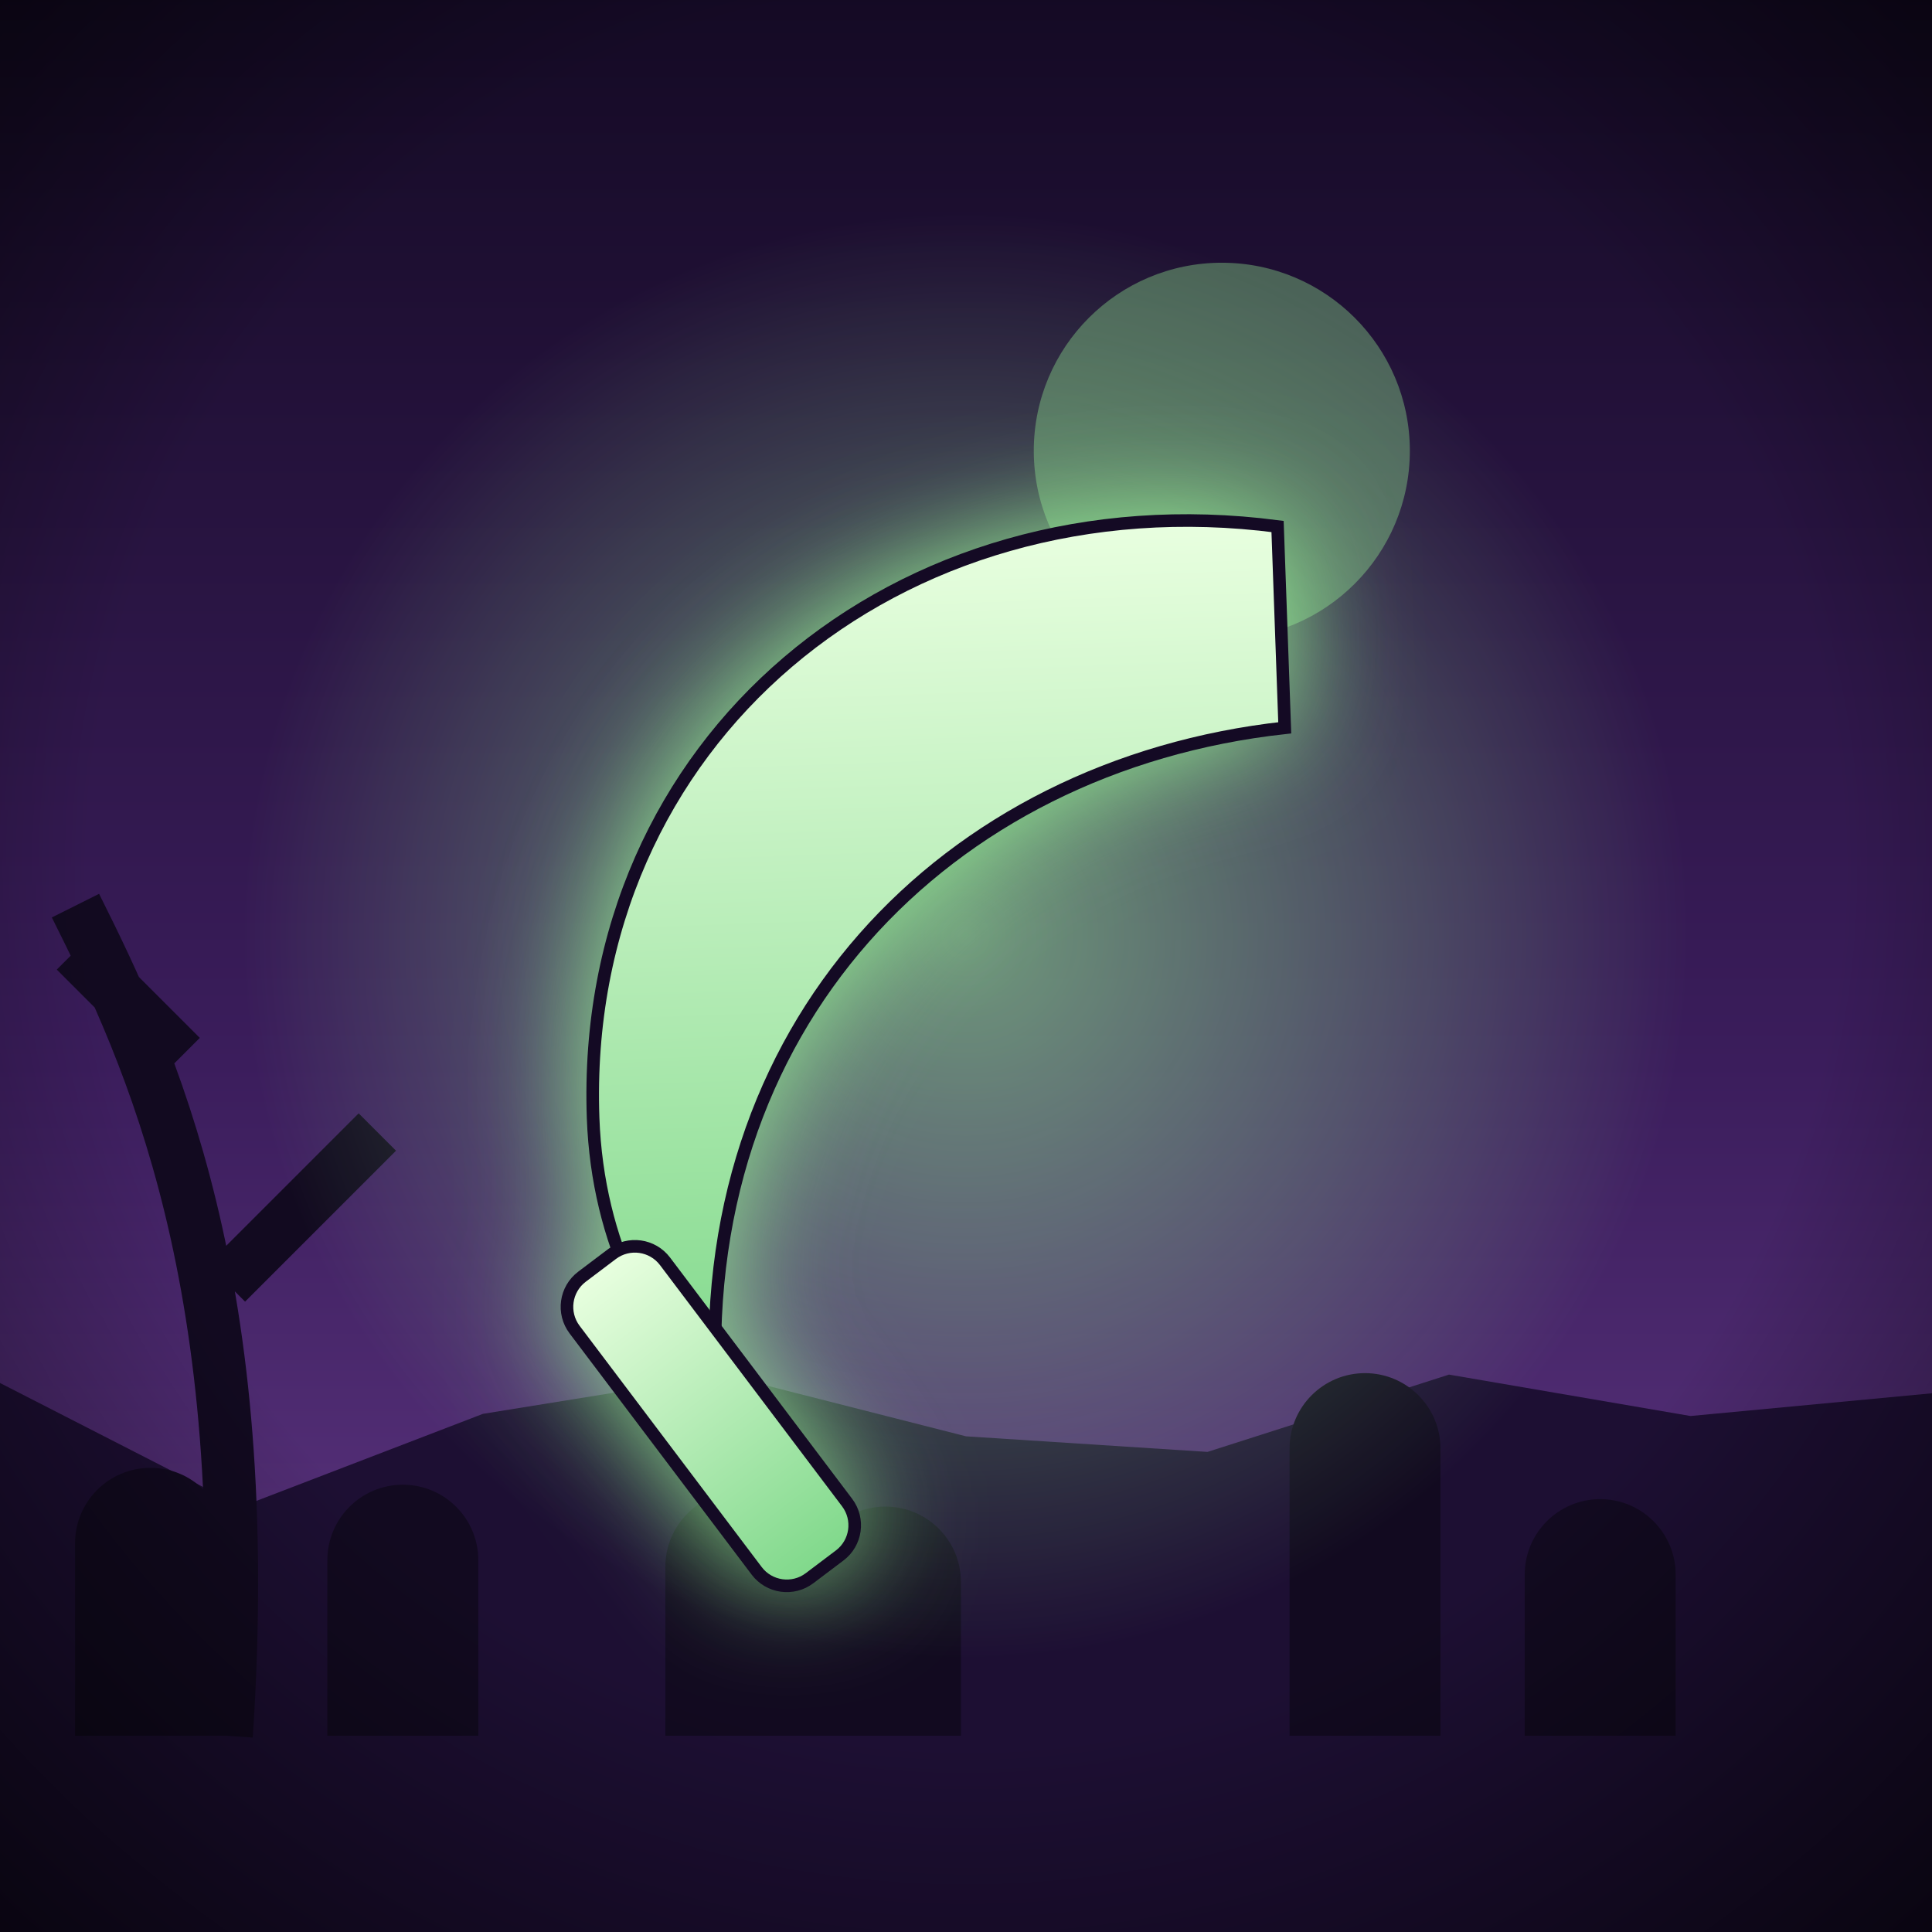
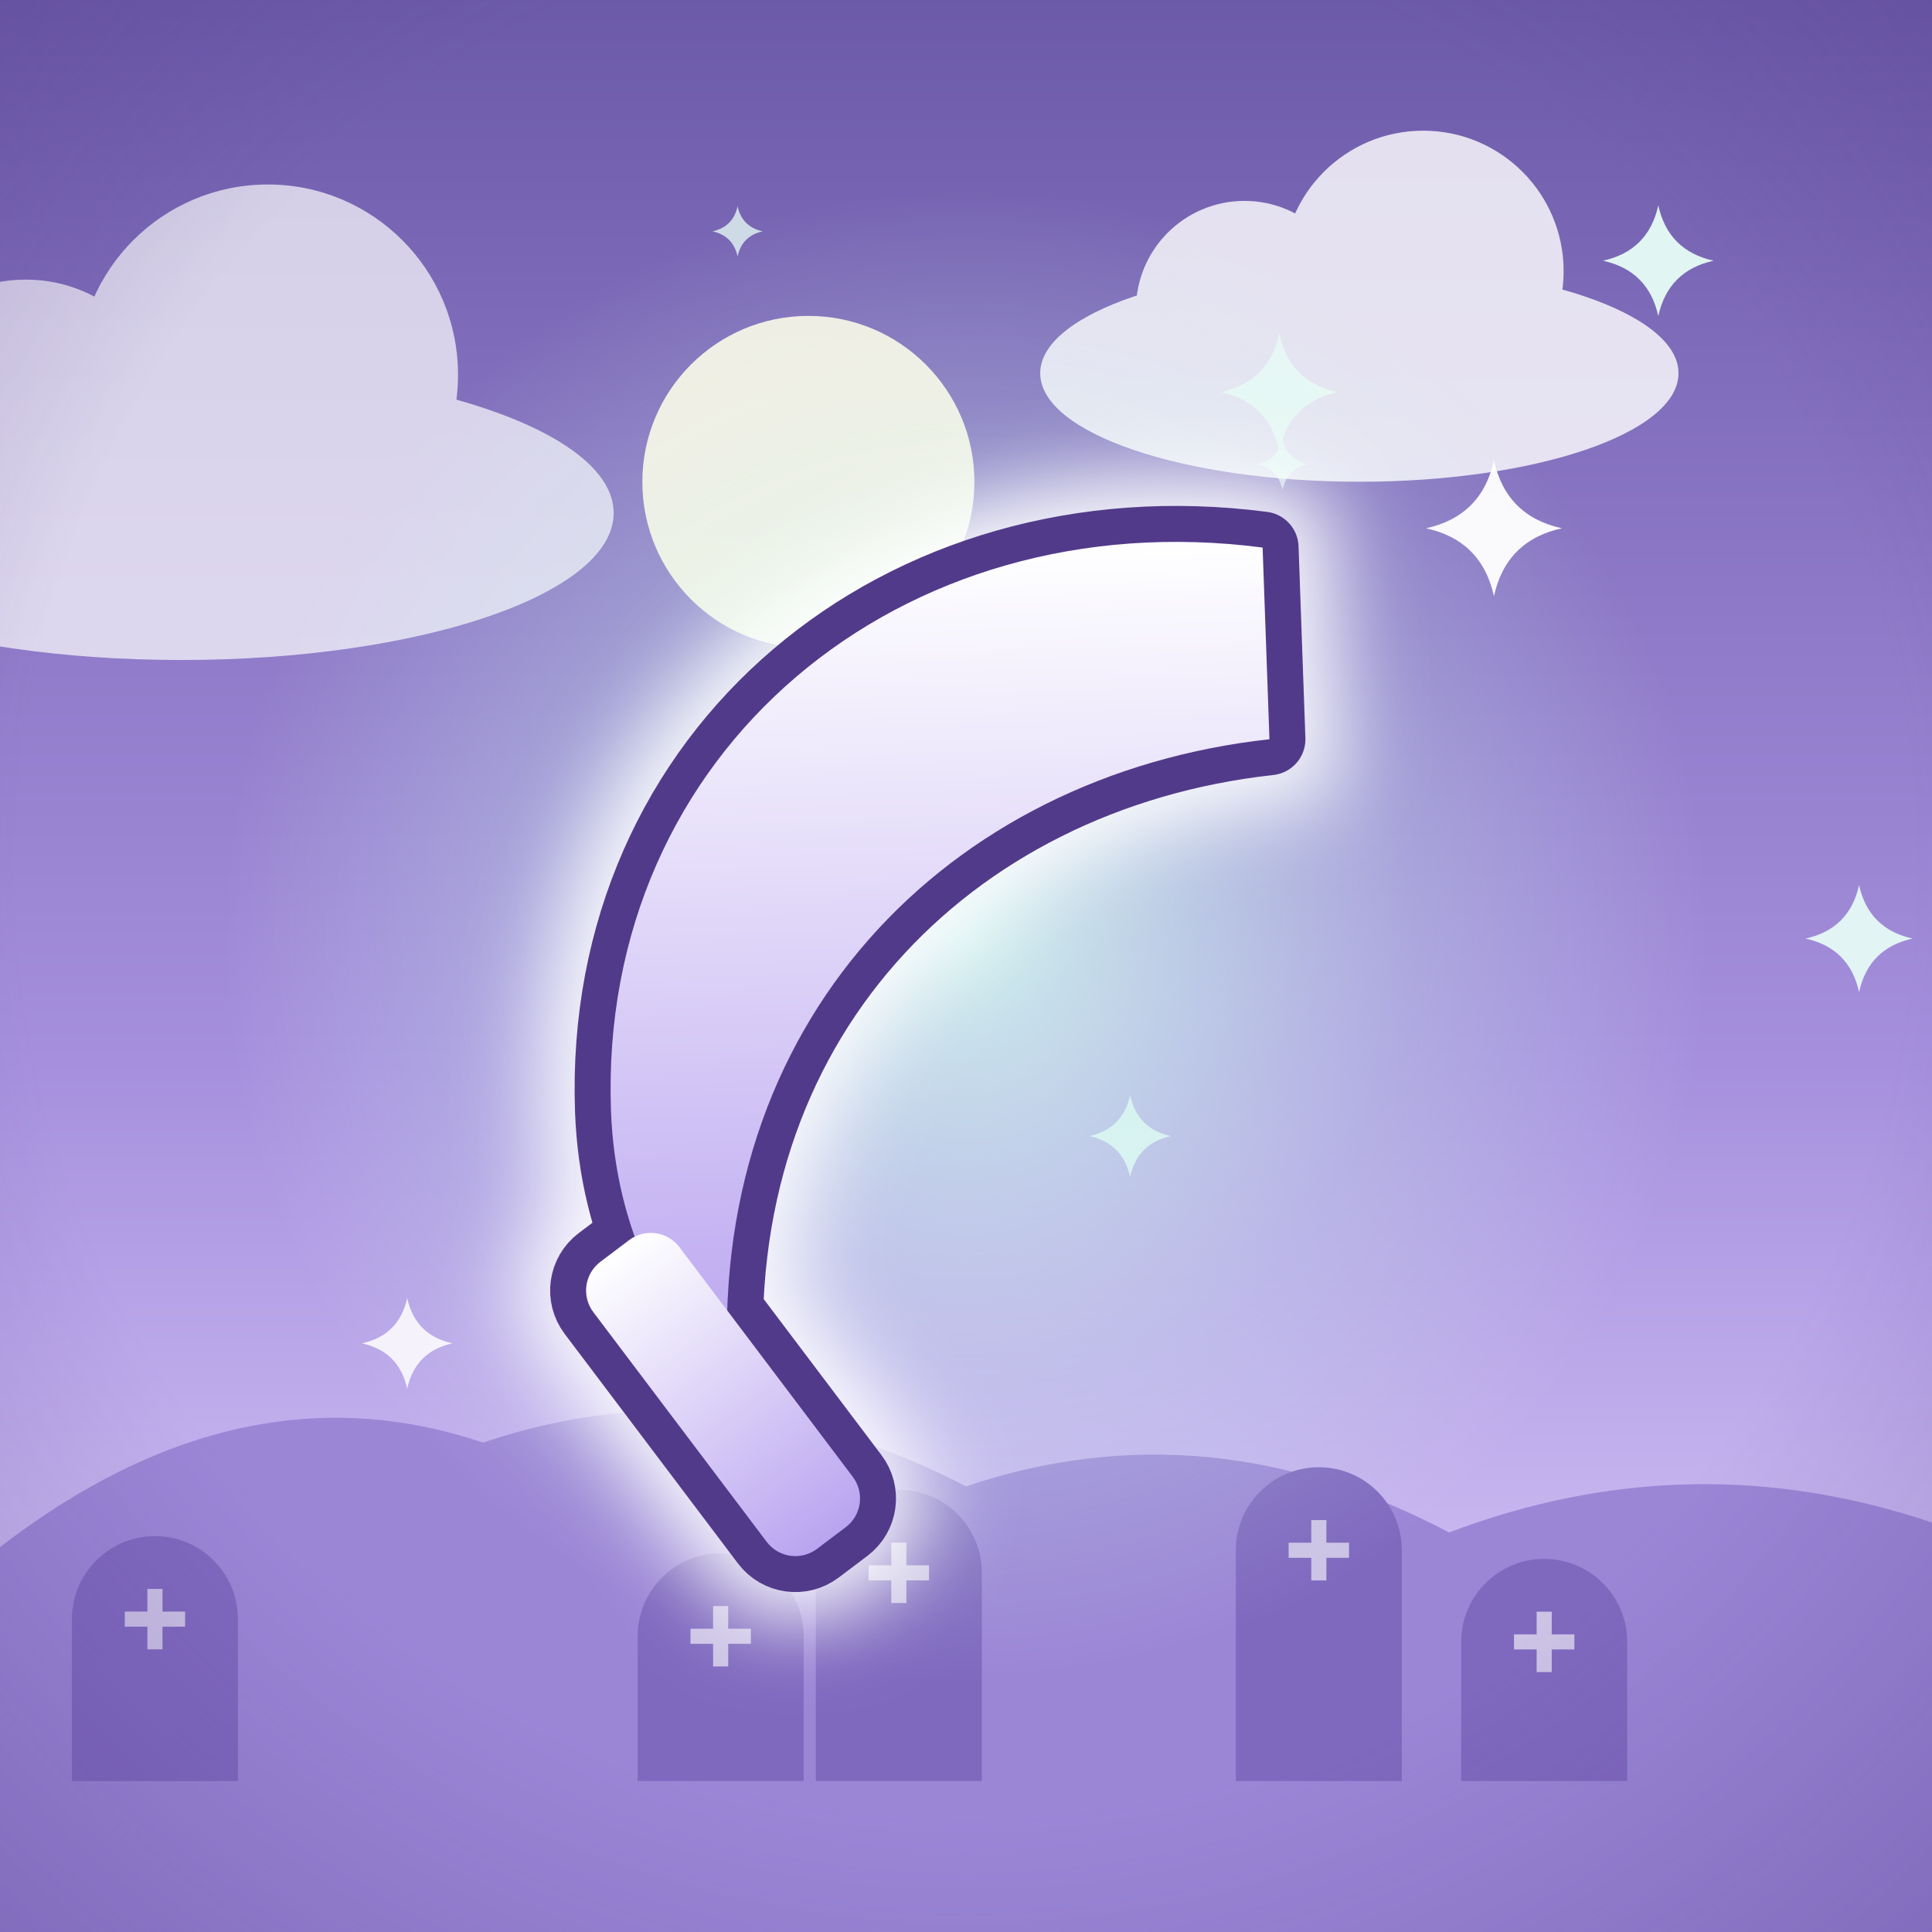
<svg xmlns="http://www.w3.org/2000/svg" viewBox="0 0 256 256" width="256" height="256">
  <defs>
    <linearGradient id="sky" x1="0" y1="0" x2="0" y2="1">
-       <stop offset="0" stop-color="#140a24" />
-       <stop offset=".55" stop-color="#3b1d5c" />
-       <stop offset="1" stop-color="#6a3f8f" />
+       <stop offset="0" stop-color="#6b5aa8" />
+       <stop offset=".55" stop-color="#a690de" />
+       <stop offset="1" stop-color="#e4d6ff" />
    </linearGradient>
    <radialGradient id="halo" cx=".5" cy=".5" r=".5">
-       <stop offset="0" stop-color="#9dff9a" stop-opacity=".55" />
-       <stop offset="1" stop-color="#9dff9a" stop-opacity="0" />
+       <stop offset="0" stop-color="#d4fff0" stop-opacity=".85" />
+       <stop offset=".6" stop-color="#d4fff0" stop-opacity=".25" />
+       <stop offset="1" stop-color="#d4fff0" stop-opacity="0" />
    </radialGradient>
    <linearGradient id="gl" x1="0" y1="0" x2="0" y2="1">
-       <stop offset="0" stop-color="#e9ffe0" />
-       <stop offset="1" stop-color="#7fd88a" />
+       <stop offset="0" stop-color="#ffffff" />
+       <stop offset="1" stop-color="#b9a4f0" />
    </linearGradient>
    <radialGradient id="vig" cx=".5" cy=".45" r=".75">
-       <stop offset=".6" stop-color="#000" stop-opacity="0" />
-       <stop offset="1" stop-color="#000" stop-opacity=".7" />
+       <stop offset=".65" stop-color="#523a8a" stop-opacity="0" />
+       <stop offset="1" stop-color="#523a8a" stop-opacity=".35" />
    </radialGradient>
    <filter id="blur" x="-30%" y="-30%" width="160%" height="160%">
-       <feGaussianBlur stdDeviation="9" />
+       <feGaussianBlur stdDeviation="7" />
    </filter>
-     <style>.k{fill:#140a24;opacity:.85}.ks{fill:none;stroke:#140a24;stroke-width:6;stroke-linecap:round;opacity:.8}.s{fill:none;stroke:url(#gl);stroke-linecap:round;stroke-linejoin:round}</style>
+     <style>.k{fill:#523a8a;opacity:.9}.ks{fill:none;stroke:#523a8a;stroke-width:6;stroke-linecap:round;opacity:.85}.s{fill:none;stroke:url(#gl);stroke-linecap:round;stroke-linejoin:round}</style>
  </defs>
  <rect width="256" height="256" fill="url(#sky)" />
-   <circle cx="161.897" cy="59.728" r="24.915" fill="#9dff9a" opacity=".35" />
-   <path d="M0 256L0 200L0 183.253L32 199.634L64 187.34L96 182.174L128 190.32L160 192.385L192 182.142L224 187.628L256 184.617L256 256z" fill="#1d0f33" />
-   <path d="M107.325 230v-20.37a10 10 0 0 1 20 0v20.37z" fill="#120a20" />
-   <path d="M43.378 230v-23.268a10 10 0 0 1 20 0v23.268z" fill="#120a20" />
-   <path d="M88.164 230v-22.384a10 10 0 0 1 20 0v22.384z" fill="#120a20" />
-   <path d="M202.032 230v-21.355a10 10 0 0 1 20 0v21.355z" fill="#120a20" />
-   <path d="M170.871 230v-38.052a10 10 0 0 1 20 0v38.052z" fill="#120a20" />
-   <path d="M9.944 230v-25.504a10 10 0 0 1 20 0v25.504z" fill="#120a20" />
-   <path d="M30 230c4-60-10-90-20-110M30 170l20-20M24 140l-14-14" stroke="#120a20" stroke-width="7" fill="none" />
-   <circle cx="127.956" cy="124" r="96" fill="url(#halo)" />
-   <g transform="translate(127.9559 128) rotate(-2.044458) scale(0.834215) translate(-128 -128)">
-     <g filter="url(#blur)" opacity=".9" fill="#9dff9a" stroke="#9dff9a">
+   <g fill="#ffffff" opacity="0.801">
+     <ellipse cx="180.123" cy="49.456" rx="42.289" ry="14.378" />
+     <circle cx="164.899" cy="40.998" r="14.378" />
+     <circle cx="188.581" cy="35.923" r="18.607" />
+   </g>
+   <g fill="#ffffff" opacity="0.695">
+     <ellipse cx="24.029" cy="67.979" rx="57.282" ry="19.476" />
+     <circle cx="3.407" cy="56.523" r="19.476" />
+     <circle cx="35.486" cy="49.649" r="25.204" />
+   </g>
+   <circle cx="107.115" cy="63.858" r="22" fill="#fffbe8" opacity=".9" />
+   <circle cx="154.793" cy="40" r="20" fill="#6b5aa8" opacity=".0" />
+   <path d="M0 256L0 205Q32 180.355 64 191.155Q96 180.355 128 196.951Q160 186.151 192 203.061Q224 190.947 256 201.747Q288 189.89 320 200.69L256 256z" fill="#9b86d6" />
+   <path d="M84.491 236v-19.188a11 11 0 0 1 22 0v19.188z" fill="#7f69bf" />
+   <path d="M95.491 212.812v8M91.491 216.812h8" stroke="#fff" stroke-width="2" opacity=".6" />
+   <path d="M193.614 236v-18.44a11 11 0 0 1 22 0v18.44z" fill="#7f69bf" />
+   <path d="M204.614 213.56v8M200.614 217.56h8" stroke="#fff" stroke-width="2" opacity=".6" />
+   <path d="M163.751 236v-30.583a11 11 0 0 1 22 0v30.583z" fill="#7f69bf" />
+   <path d="M174.751 201.417v8M170.751 205.417h8" stroke="#fff" stroke-width="2" opacity=".6" />
+   <path d="M9.53 236v-21.457a11 11 0 0 1 22 0v21.457z" fill="#7f69bf" />
+   <path d="M20.53 210.543v8M16.53 214.543h8" stroke="#fff" stroke-width="2" opacity=".6" />
+   <path d="M108.1 236v-27.59a11 11 0 0 1 22 0v27.59z" fill="#7f69bf" />
+   <path d="M119.1 204.41v8M115.1 208.41h8" stroke="#fff" stroke-width="2" opacity=".6" />
+   <path d="M149.743 145.136Q150.715 149.565 155.144 150.537Q150.715 151.509 149.743 155.938Q148.771 151.509 144.342 150.537Q148.771 149.565 149.743 145.136z" fill="#e9fff6" opacity="0.766" />
+   <path d="M219.733 27.209Q221.053 33.224 227.067 34.544Q221.053 35.865 219.733 41.879Q218.412 35.865 212.398 34.544Q218.412 33.224 219.733 27.209z" fill="#e9fff6" opacity="0.933" />
+   <path d="M169.503 44.219Q170.896 50.567 177.244 51.96Q170.896 53.354 169.503 59.701Q168.109 53.354 161.762 51.96Q168.109 50.567 169.503 44.219z" fill="#e9fff6" opacity="0.706" />
+   <path d="M97.733 27.33Q98.331 30.056 101.057 30.654Q98.331 31.252 97.733 33.978Q97.135 31.252 94.409 30.654Q97.135 30.056 97.733 27.33z" fill="#e9fff6" opacity="0.764" />
+   <path d="M169.939 58.178Q170.543 60.931 173.296 61.535Q170.543 62.139 169.939 64.891Q169.335 62.139 166.583 61.535Q169.335 60.931 169.939 58.178z" fill="#e9fff6" opacity="0.64" />
+   <path d="M246.337 117.27Q247.614 123.088 253.432 124.365Q247.614 125.642 246.337 131.46Q245.06 125.642 239.242 124.365Q245.06 123.088 246.337 117.27z" fill="#e9fff6" opacity="0.905" />
+   <circle cx="127.956" cy="124" r="100" fill="url(#halo)" />
+   <g transform="translate(127.9559 128) rotate(-2.044458) scale(0.794215) translate(-128 -128)">
+     <g filter="url(#blur)" opacity=".95" fill="#ffffff" stroke="#ffffff" stroke-width="22">
      <path d="M180 60c-60-10-112 30-112 90 0 20 8 36 18 46-2-60 40-100 94-104z" />
      <rect x="76" y="168" width="18" height="60" rx="6" transform="rotate(-35 85 198)" />
    </g>
-     <g fill="url(#gl)" stroke="#140a24" stroke-width="2">
+     <g fill="#523a8a" stroke="#523a8a" stroke-width="12" stroke-linejoin="round">
+       <path d="M180 60c-60-10-112 30-112 90 0 20 8 36 18 46-2-60 40-100 94-104z" />
+       <rect x="76" y="168" width="18" height="60" rx="6" transform="rotate(-35 85 198)" />
+     </g>
+     <g fill="url(#gl)" stroke="none">
      <path d="M180 60c-60-10-112 30-112 90 0 20 8 36 18 46-2-60 40-100 94-104z" />
      <rect x="76" y="168" width="18" height="60" rx="6" transform="rotate(-35 85 198)" />
    </g>
  </g>
+   <path d="M197.956 61Q199.576 68.38 206.956 70Q199.576 71.62 197.956 79Q196.336 71.62 188.956 70Q196.336 68.38 197.956 61z" fill="#ffffff" opacity="0.95" />
+   <path d="M53.956 172Q55.036 176.92 59.956 178Q55.036 179.08 53.956 184Q52.876 179.08 47.956 178Q52.876 176.92 53.956 172z" fill="#ffffff" opacity="0.85" />
  <rect width="256" height="256" fill="url(#vig)" />
</svg>
